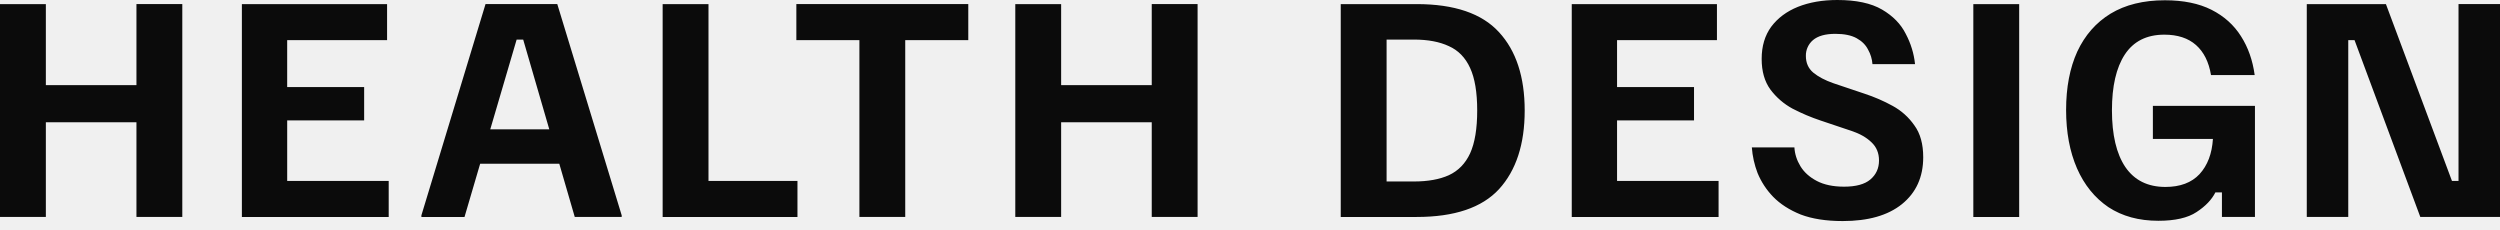
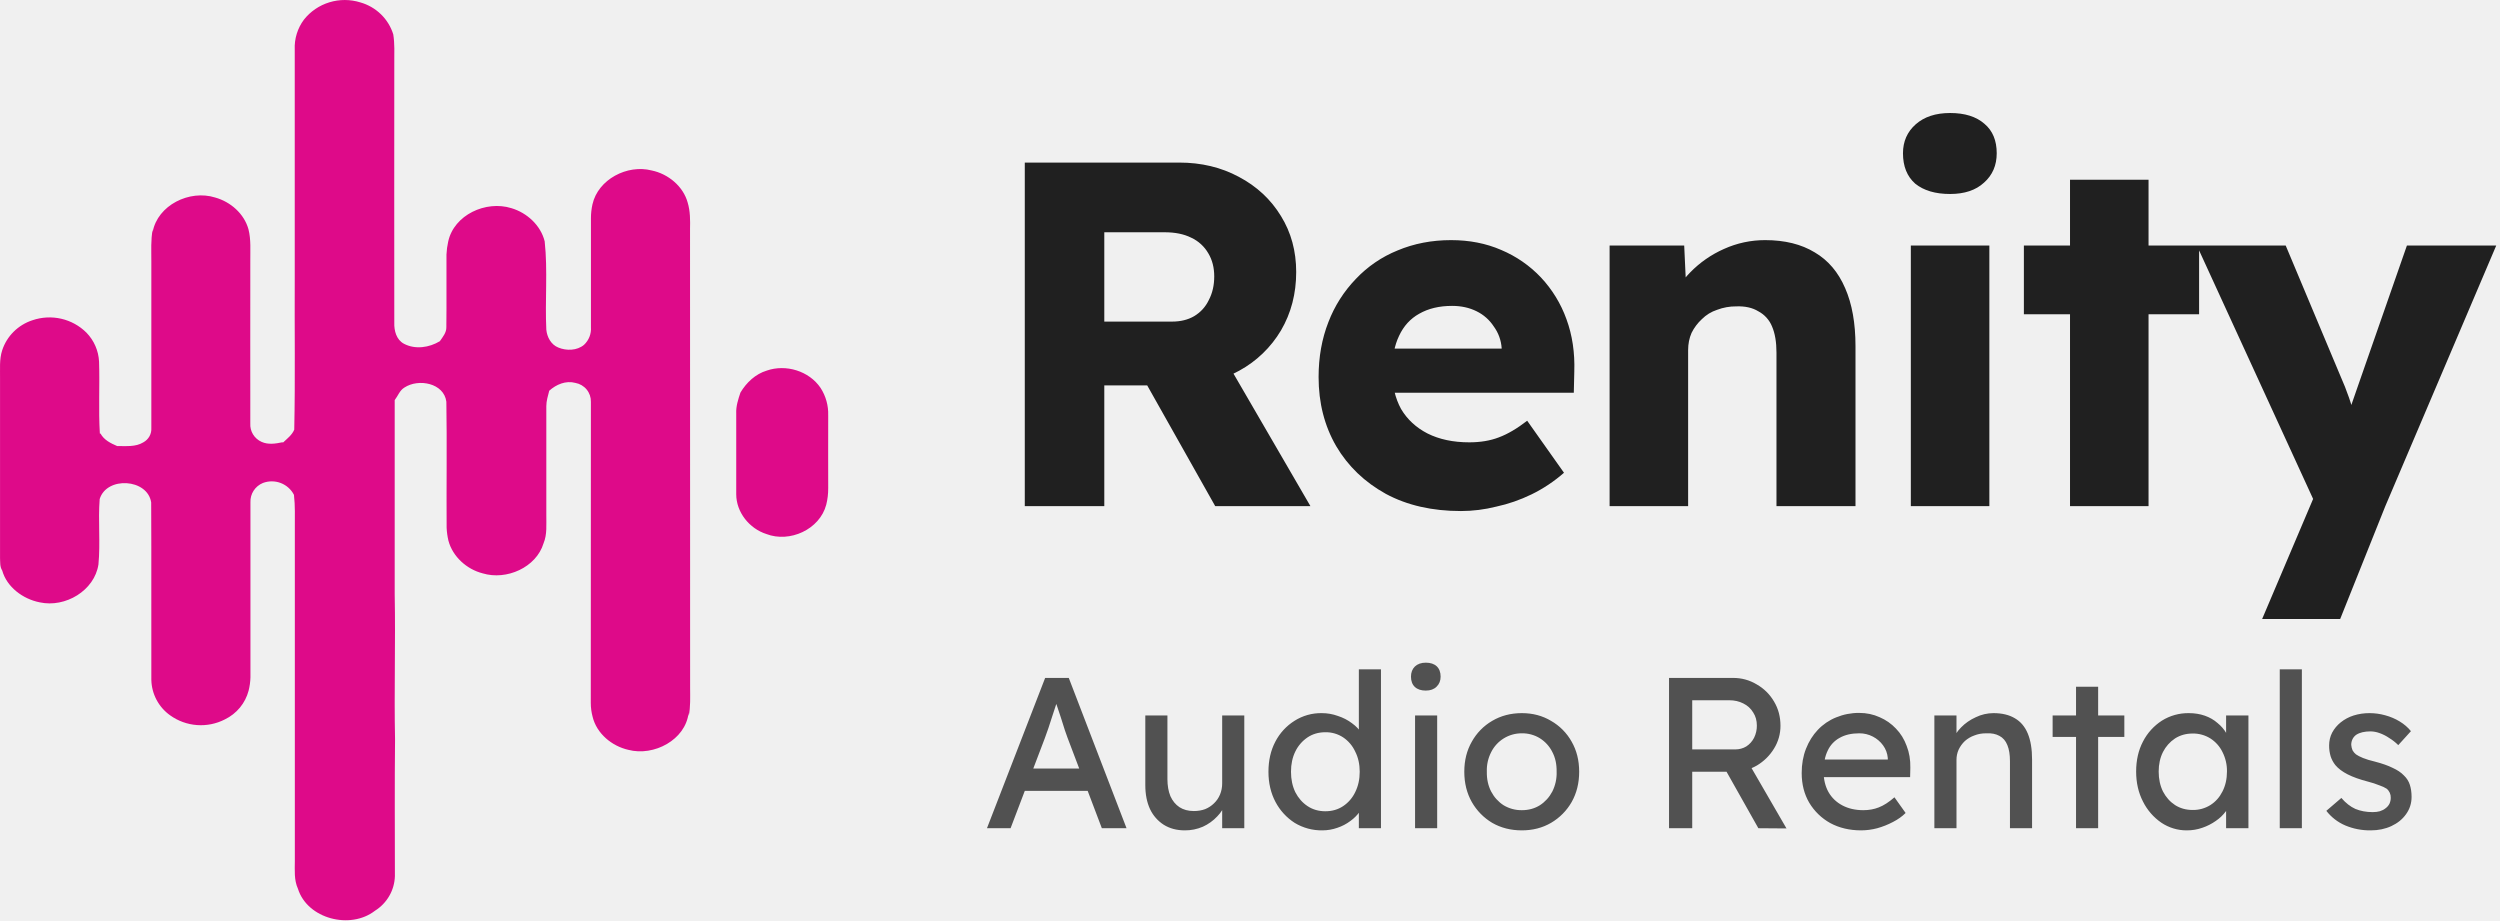
- <svg xmlns="http://www.w3.org/2000/svg" width="250" height="23" fill="none">
-   <path d="M0 21.696V.41h4.585v8.106h9.06V.409h4.585v21.287h-4.585v-9.47h-9.06v9.47H0zm24.188 0V.41h14.52v3.603h-9.99v4.694h7.697v3.33h-7.696v6.058H38.87v3.602H24.188zm17.952 0v-.163L48.552.409h7.177l6.44 21.124v.163h-4.693L52.319 3.957h-.655l-5.213 17.74H42.14zm5.321-5.321l.955-3.44h7.15l.956 3.44h-9.06zm18.804 5.321V.41h4.584v17.685h8.897v3.602H66.265zm19.675 0V4.012h-6.305V.409h17.193v3.603h-6.304v17.684H85.94zm15.589 0V.41h4.585v8.106h9.06V.409h4.585v21.287h-4.585v-9.47h-9.06v9.47h-4.585zm32.545 0V.41h7.587c3.785 0 6.532.937 8.242 2.811 1.71 1.856 2.566 4.467 2.566 7.833 0 3.366-.856 5.986-2.566 7.86-1.71 1.855-4.457 2.783-8.242 2.783h-7.587zm4.585-3.548h2.729c1.401 0 2.566-.209 3.494-.627.946-.437 1.655-1.165 2.128-2.184.473-1.037.71-2.465.71-4.284 0-1.82-.237-3.239-.71-4.258-.473-1.037-1.182-1.764-2.128-2.183-.928-.436-2.093-.655-3.494-.655h-2.729v14.191zm18.516 3.548V.41h14.519v3.603h-9.988v4.694h7.696v3.33h-7.696v6.058h10.152v3.602h-14.683zm27.096.41c-1.656 0-3.057-.219-4.203-.655-1.128-.455-2.047-1.047-2.756-1.774a7.543 7.543 0 01-1.556-2.375 8.985 8.985 0 01-.573-2.565h4.258c.036.655.236 1.283.6 1.883.364.6.91 1.092 1.637 1.474.728.382 1.638.573 2.729.573 1.183 0 2.056-.237 2.62-.71.583-.49.874-1.128.874-1.91 0-.746-.255-1.355-.764-1.828-.492-.473-1.147-.846-1.965-1.12l-3.084-1.036a19.528 19.528 0 01-2.839-1.201 6.814 6.814 0 01-2.21-1.91c-.582-.801-.873-1.82-.873-3.057 0-1.274.318-2.347.955-3.22.655-.874 1.546-1.538 2.674-1.993 1.147-.455 2.457-.682 3.93-.682 1.892 0 3.384.318 4.476.955s1.883 1.447 2.374 2.43c.51.963.819 1.973.928 3.028h-4.257a3.432 3.432 0 00-.437-1.446c-.236-.473-.618-.855-1.146-1.146-.528-.291-1.237-.437-2.129-.437-1 0-1.746.21-2.238.628a2.023 2.023 0 00-.709 1.583c0 .691.245 1.246.737 1.664.509.419 1.182.774 2.019 1.065l3.084 1.037c1.001.327 1.947.737 2.838 1.228a6.302 6.302 0 012.184 1.965c.582.8.873 1.856.873 3.166 0 1.983-.71 3.547-2.129 4.694-1.401 1.128-3.375 1.692-5.922 1.692zm13.062-.41V.41h4.585v21.287h-4.585zm18.501.382c-1.947 0-3.612-.454-4.994-1.364-1.365-.928-2.411-2.22-3.139-3.875-.728-1.674-1.091-3.621-1.091-5.84 0-2.257.372-4.204 1.118-5.841.765-1.637 1.874-2.902 3.33-3.793 1.474-.892 3.284-1.338 5.431-1.338 1.856 0 3.411.319 4.667.955 1.255.637 2.237 1.52 2.947 2.648.71 1.11 1.164 2.401 1.365 3.875h-4.367c-.218-1.31-.719-2.31-1.501-3.002-.782-.691-1.838-1.037-3.166-1.037-1.765 0-3.084.664-3.957 1.992-.855 1.31-1.283 3.166-1.283 5.567 0 2.457.446 4.349 1.338 5.677.909 1.328 2.247 1.992 4.011 1.992 1.474 0 2.611-.427 3.412-1.282.8-.874 1.246-2.047 1.337-3.52h-6.004v-3.303h10.207v11.107h-3.302V19.24h-.655c-.364.728-.992 1.383-1.883 1.965-.874.582-2.147.873-3.821.873zm14.844-.382V.41h7.914l6.605 17.685h.655V.409H250v21.287h-7.969l-6.577-17.684h-.628v17.684h-4.148z" fill="#0B0B0B" />
+ <svg xmlns="http://www.w3.org/2000/svg" width="163" height="60" fill="none">
+   <path d="M66.816 33V10.6h10.08c1.43 0 2.72.31 3.872.928 1.173.619 2.09 1.472 2.752 2.56.661 1.067.992 2.283.992 3.648 0 1.408-.33 2.677-.992 3.808a7.145 7.145 0 01-2.72 2.624c-1.152.64-2.453.96-3.904.96H72V33h-5.184zm12.416 0l-5.696-10.112 5.568-.8L85.44 33h-6.208zM72 20.968h4.416c.555 0 1.035-.117 1.44-.352.427-.256.747-.608.96-1.056.235-.448.352-.96.352-1.536 0-.576-.128-1.077-.384-1.504a2.49 2.49 0 00-1.12-1.024c-.47-.235-1.045-.352-1.728-.352H72v5.824zM95.252 33.32c-1.878 0-3.51-.373-4.896-1.12-1.387-.768-2.464-1.803-3.232-3.104-.768-1.323-1.152-2.827-1.152-4.512 0-1.301.213-2.496.64-3.584a8.364 8.364 0 011.792-2.816 7.721 7.721 0 012.72-1.856c1.066-.448 2.23-.672 3.488-.672 1.194 0 2.282.213 3.264.64a7.635 7.635 0 012.592 1.792 7.86 7.86 0 011.664 2.72c.384 1.045.554 2.187.512 3.424l-.032 1.376H89.076l-.736-2.88h10.112l-.544.608v-.64a2.685 2.685 0 00-.512-1.408 2.804 2.804 0 00-1.12-.992c-.47-.235-1.003-.352-1.6-.352-.832 0-1.547.17-2.144.512-.576.32-1.014.8-1.312 1.44-.299.619-.448 1.387-.448 2.304 0 .939.192 1.76.576 2.464.405.683.981 1.216 1.728 1.6.768.384 1.674.576 2.72.576.725 0 1.365-.107 1.92-.32.576-.213 1.194-.576 1.856-1.088l2.4 3.392a9.621 9.621 0 01-2.112 1.408c-.747.363-1.515.63-2.304.8a9.468 9.468 0 01-2.304.288zm9.694-.32V16.008h4.864l.16 3.456-1.024.384a5.114 5.114 0 011.248-2.08 7.055 7.055 0 012.208-1.536 6.475 6.475 0 012.688-.576c1.28 0 2.357.267 3.232.8.874.512 1.536 1.29 1.984 2.336.448 1.024.672 2.283.672 3.776V33h-5.152V22.984c0-.683-.096-1.248-.288-1.696a1.947 1.947 0 00-.896-.992c-.384-.235-.864-.341-1.44-.32a3.42 3.42 0 00-1.248.224 2.49 2.49 0 00-.992.608 3.065 3.065 0 00-.672.896c-.15.341-.224.715-.224 1.12V33h-5.12zm19.64 0V16.008h5.12V33h-5.12zm2.56-20.352c-.96 0-1.717-.224-2.272-.672-.533-.47-.8-1.13-.8-1.984 0-.768.278-1.397.832-1.888.555-.49 1.302-.736 2.24-.736.96 0 1.707.235 2.24.704.534.448.8 1.088.8 1.92 0 .79-.277 1.43-.832 1.92-.533.49-1.269.736-2.208.736zM134.965 33V11.72h5.12V33h-5.12zm-3.008-12.512v-4.48h11.424v4.48h-11.424zm15.534 19.872l3.872-9.12.064 2.624-8.192-17.856h5.792l3.584 8.544c.192.427.373.885.544 1.376.171.49.299.96.384 1.408l-.704.416c.128-.32.267-.715.416-1.184l.544-1.568 3.136-8.992h5.824L155.523 33l-2.944 7.36h-5.088z" fill="#202020" />
+   <path d="M64.35 54l3.794-9.8h1.54L73.45 54h-1.61l-2.24-5.908a8.343 8.343 0 01-.168-.476 26.369 26.369 0 00-.266-.84l-.28-.84c-.084-.261-.14-.43-.168-.504l.322-.014a109 109 0 00-.21.602c-.075.243-.159.5-.252.77a25.11 25.11 0 01-.462 1.358L65.89 54h-1.54zm1.68-2.436l.56-1.456h4.452l.644 1.456H66.03zm11.22 2.576c-.523 0-.98-.121-1.372-.364a2.457 2.457 0 01-.896-1.022c-.205-.439-.308-.961-.308-1.568V46.65h1.442v4.144c0 .43.065.803.196 1.12.14.308.336.546.588.714.261.168.574.252.938.252.27 0 .518-.042.742-.126.224-.093.415-.22.574-.378.168-.159.299-.35.392-.574.093-.224.14-.467.14-.728V46.65h1.442V54h-1.442v-1.54l.252-.168a2.41 2.41 0 01-.574.938 2.97 2.97 0 01-.938.672 2.91 2.91 0 01-1.176.238zm8.967 0a3.381 3.381 0 01-1.806-.49 3.643 3.643 0 01-1.246-1.358c-.308-.579-.462-1.237-.462-1.974 0-.737.149-1.39.448-1.96A3.507 3.507 0 0184.397 47a3.216 3.216 0 011.778-.504c.364 0 .714.06 1.05.182.345.112.653.27.924.476.27.196.48.415.63.658.158.233.238.471.238.714l-.42.028V43.64h1.442V54h-1.442v-1.75h.28c0 .224-.075.448-.224.672a2.64 2.64 0 01-.602.602 2.966 2.966 0 01-.854.448 2.924 2.924 0 01-.98.168zm.196-1.246c.438 0 .826-.112 1.162-.336a2.26 2.26 0 00.784-.91c.196-.392.294-.835.294-1.33 0-.495-.098-.933-.294-1.316a2.24 2.24 0 00-.784-.924 2.046 2.046 0 00-1.162-.336c-.44 0-.826.112-1.162.336a2.342 2.342 0 00-.798.924c-.187.383-.28.821-.28 1.316 0 .495.093.938.28 1.33.196.383.462.686.798.91.336.224.723.336 1.162.336zM92.262 54v-7.35h1.442V54h-1.442zm.7-8.974c-.308 0-.546-.08-.714-.238-.168-.159-.252-.383-.252-.672 0-.27.084-.49.252-.658.177-.168.415-.252.714-.252.308 0 .546.08.714.238.168.159.252.383.252.672 0 .27-.089.49-.266.658-.168.168-.402.252-.7.252zm6.262 9.114c-.719 0-1.363-.163-1.932-.49a3.712 3.712 0 01-1.33-1.358c-.327-.579-.49-1.237-.49-1.974 0-.737.163-1.39.49-1.96A3.575 3.575 0 0197.292 47c.57-.336 1.213-.504 1.932-.504.71 0 1.344.168 1.904.504a3.55 3.55 0 011.344 1.358c.327.57.49 1.223.49 1.96 0 .737-.163 1.395-.49 1.974a3.683 3.683 0 01-1.344 1.358c-.56.327-1.195.49-1.904.49zm0-1.316c.439 0 .831-.107 1.176-.322.345-.224.616-.523.812-.896a2.67 2.67 0 00.28-1.288c.009-.485-.084-.915-.28-1.288a2.225 2.225 0 00-.812-.896 2.18 2.18 0 00-1.176-.322 2.223 2.223 0 00-2.002 1.232 2.58 2.58 0 00-.28 1.274c-.01.476.084.905.28 1.288.196.373.467.672.812.896a2.25 2.25 0 001.19.322zM108.821 54v-9.8h4.172c.56 0 1.074.14 1.54.42.476.27.854.644 1.134 1.12.28.467.42.994.42 1.582a2.79 2.79 0 01-.42 1.484c-.28.457-.653.826-1.12 1.106-.466.27-.984.406-1.554.406h-2.66V54h-1.512zm5.824 0l-2.492-4.424 1.554-.35 2.772 4.788-1.834-.014zm-4.312-5.138h2.8c.271 0 .514-.065.728-.196.215-.14.383-.327.504-.56a1.75 1.75 0 00.182-.798c0-.327-.079-.611-.238-.854a1.514 1.514 0 00-.644-.588c-.27-.14-.578-.21-.924-.21h-2.408v3.206zm11.015 5.278c-.756 0-1.428-.159-2.016-.476a3.678 3.678 0 01-1.372-1.33c-.327-.56-.49-1.204-.49-1.932 0-.579.093-1.106.28-1.582.187-.476.443-.887.77-1.232a3.381 3.381 0 011.19-.812 3.867 3.867 0 011.512-.294c.476 0 .919.093 1.33.28.411.177.765.425 1.064.742.308.317.541.695.7 1.134.168.43.247.9.238 1.414l-.014.616h-6.006l-.322-1.148h5.082l-.21.238v-.336a1.625 1.625 0 00-.308-.826 1.897 1.897 0 00-.672-.574 1.893 1.893 0 00-.882-.21c-.504 0-.929.098-1.274.294a1.806 1.806 0 00-.784.84c-.177.364-.266.817-.266 1.358 0 .513.107.961.322 1.344.215.373.518.663.91.868.392.205.845.308 1.358.308.364 0 .7-.06 1.008-.182.317-.121.658-.34 1.022-.658l.728 1.022c-.224.224-.499.42-.826.588a5.18 5.18 0 01-1.022.406 4.12 4.12 0 01-1.05.14zm4.773-.14v-7.35h1.442v1.512l-.252.168c.094-.327.276-.625.546-.896.271-.28.593-.504.966-.672a2.651 2.651 0 011.148-.266c.56 0 1.027.112 1.4.336.374.215.654.546.84.994.187.448.28 1.013.28 1.694V54h-1.442v-4.382c0-.42-.056-.765-.168-1.036-.112-.28-.284-.48-.518-.602-.233-.13-.522-.187-.868-.168-.28 0-.536.047-.77.14a1.866 1.866 0 00-.616.364 1.881 1.881 0 00-.406.56 1.61 1.61 0 00-.14.672V54h-1.442zm9.236 0v-9.226h1.442V54h-1.442zm-1.526-5.95v-1.4h4.676v1.4h-4.676zm8.749 6.09a2.94 2.94 0 01-1.666-.504 3.636 3.636 0 01-1.19-1.372c-.299-.579-.448-1.232-.448-1.96 0-.737.149-1.39.448-1.96a3.548 3.548 0 011.232-1.358 3.235 3.235 0 011.75-.49c.383 0 .733.056 1.05.168.317.112.593.27.826.476.243.196.439.425.588.686.159.261.257.541.294.84l-.322-.112V46.65h1.456V54h-1.456v-1.75l.336-.098c-.056.252-.173.5-.35.742a2.654 2.654 0 01-.658.63 3.398 3.398 0 01-.882.448 3.004 3.004 0 01-1.008.168zm.378-1.33a2.11 2.11 0 001.162-.322c.336-.215.597-.509.784-.882.196-.383.294-.817.294-1.302a2.7 2.7 0 00-.294-1.274 2.182 2.182 0 00-.784-.882 2.11 2.11 0 00-1.162-.322c-.429 0-.812.107-1.148.322a2.32 2.32 0 00-.784.882c-.187.373-.28.798-.28 1.274 0 .485.093.92.28 1.302.196.373.457.667.784.882.336.215.719.322 1.148.322zM148.64 54V43.64h1.442V54h-1.442zm5.935.14a4.145 4.145 0 01-1.666-.322 3.104 3.104 0 01-1.232-.952l.98-.84c.28.327.584.565.91.714.336.14.714.21 1.134.21.168 0 .322-.019.462-.056.15-.047.276-.112.378-.196a.834.834 0 00.252-.294.924.924 0 00.084-.392.73.73 0 00-.266-.588 2.023 2.023 0 00-.448-.21 5.707 5.707 0 00-.77-.252c-.541-.14-.984-.299-1.33-.476-.345-.177-.611-.378-.798-.602a1.818 1.818 0 01-.308-.574 2.406 2.406 0 01-.098-.7c0-.308.066-.588.196-.84.14-.261.327-.485.56-.672a2.6 2.6 0 01.84-.448 3.436 3.436 0 011.036-.154 3.8 3.8 0 011.022.14c.346.093.663.229.952.406.29.177.532.387.728.63l-.826.91a3.112 3.112 0 00-.588-.462 2.672 2.672 0 00-.63-.322 1.798 1.798 0 00-.588-.112c-.196 0-.373.019-.532.056a1.241 1.241 0 00-.406.168.771.771 0 00-.238.28.834.834 0 00-.084.378c.01.121.038.238.084.35a.879.879 0 00.224.266c.103.075.257.154.462.238.206.084.467.163.784.238.467.121.85.257 1.148.406.308.14.551.303.728.49.187.177.318.383.392.616.075.233.112.495.112.784 0 .42-.121.798-.364 1.134-.233.327-.55.583-.952.77-.401.187-.849.28-1.344.28z" fill="#515151" />
+   <g clip-path="url(#clip0_802_4)" fill="#DE0A89">
+     <path d="M44.99 14.94c.013-.584.016-1.174-.155-1.738-.292-1.057-1.271-1.867-2.345-2.088-1.593-.41-3.495.581-3.861 2.207-.067.3-.101.606-.1.912v7.1a1.43 1.43 0 01-.455 1.153c-.456.38-1.147.395-1.678.171-.472-.19-.73-.683-.776-1.162-.093-1.917.1-3.85-.107-5.76-.257-1.038-1.148-1.862-2.174-2.164-1.66-.518-3.739.438-4.116 2.177-.063.278-.1.562-.113.846-.01 1.58.013 3.16-.008 4.734.011.356-.232.639-.424.919-.69.417-1.603.556-2.338.167-.497-.26-.648-.852-.632-1.367 0-5.661-.009-11.321 0-16.985 0-.607.03-1.218-.067-1.82A3.104 3.104 0 0024.836.93a3.167 3.167 0 00-1.345-.775A3.419 3.419 0 0021.477.15c-.656.2-1.235.594-1.658 1.128a3.032 3.032 0 00-.602 1.954v14.896c-.018 3.294.037 6.59-.032 9.884-.141.346-.455.582-.725.836l-.059-.01c-.442.093-.924.166-1.35-.03a1.245 1.245 0 01-.554-.488 1.219 1.219 0 01-.177-.71c-.007-3.528 0-7.057 0-10.58-.008-.696.054-1.41-.122-2.088-.283-1.011-1.164-1.785-2.176-2.066-1.662-.521-3.744.498-4.067 2.245v-.157c-.13.68-.085 1.375-.088 2.064v10.877a.985.985 0 01-.123.543 1.004 1.004 0 01-.4.393c-.508.313-1.13.235-1.702.243-.423-.182-.858-.392-1.089-.817H6.51c-.095-1.56 0-3.125-.051-4.687a2.911 2.911 0 00-.824-1.892 3.404 3.404 0 00-1.638-.905 3.437 3.437 0 00-1.876.095 3.1 3.1 0 00-1.226.745c-.344.34-.601.755-.751 1.212-.195.595-.132 1.227-.142 1.842V36.37c.016.278-.018.582.142.826.3 1.084 1.354 1.862 2.447 2.077 1.667.366 3.571-.766 3.828-2.472.134-1.415-.03-2.846.08-4.262.455-1.498 3.126-1.335 3.358.221.021 3.85 0 7.7.01 11.555a2.916 2.916 0 001.225 2.324 3.43 3.43 0 003.574.264 2.94 2.94 0 00.98-.771c.266-.324.459-.7.564-1.104.07-.28.11-.565.119-.852V32.742c-.01-.266.062-.528.208-.752.146-.224.358-.4.607-.501a1.64 1.64 0 011.162.004c.373.144.68.418.86.771.085.716.053 1.439.057 2.158V56.14c0 .604-.058 1.235.202 1.803.613 1.97 3.417 2.684 5.02 1.44.388-.243.709-.575.936-.969a2.73 2.73 0 00.366-1.287c0-2.974-.022-5.95.01-8.924-.066-3.153.038-6.308-.023-9.466v-12.65c.215-.278.324-.636.639-.822.914-.599 2.573-.293 2.73.928.044 2.737 0 5.477.017 8.214.013.284.052.567.117.844.276 1.04 1.19 1.865 2.235 2.132 1.554.47 3.489-.385 3.966-1.956.246-.587.174-1.232.182-1.85v-7.1c0-.344.108-.672.19-1.002.456-.41 1.083-.677 1.704-.51.291.053.553.207.738.434.186.227.283.511.274.803 0 6.544-.003 13.087-.007 19.629 0 .307.041.612.121.909.264 1.084 1.246 1.906 2.33 2.15 1.66.437 3.73-.65 3.927-2.413l.009.207c.12-.602.092-1.216.09-1.825 0-9.97-.003-19.944-.006-29.92zm9.008 12.146a3.105 3.105 0 00-.497-1.795c-.747-1.107-2.265-1.563-3.508-1.128-.74.224-1.326.778-1.717 1.435-.147.44-.295.89-.274 1.362.01 1.754-.008 3.508 0 5.261 0 1.181.86 2.243 1.964 2.597 1.517.585 3.473-.29 3.903-1.904.09-.355.133-.721.13-1.088-.007-1.58 0-3.16 0-4.74z" />
+   </g>
+   <defs>
+     <clipPath id="clip0_802_4">
+       <path fill="#fff" d="M0 0h54v60H0z" />
+     </clipPath>
+   </defs>
</svg>
